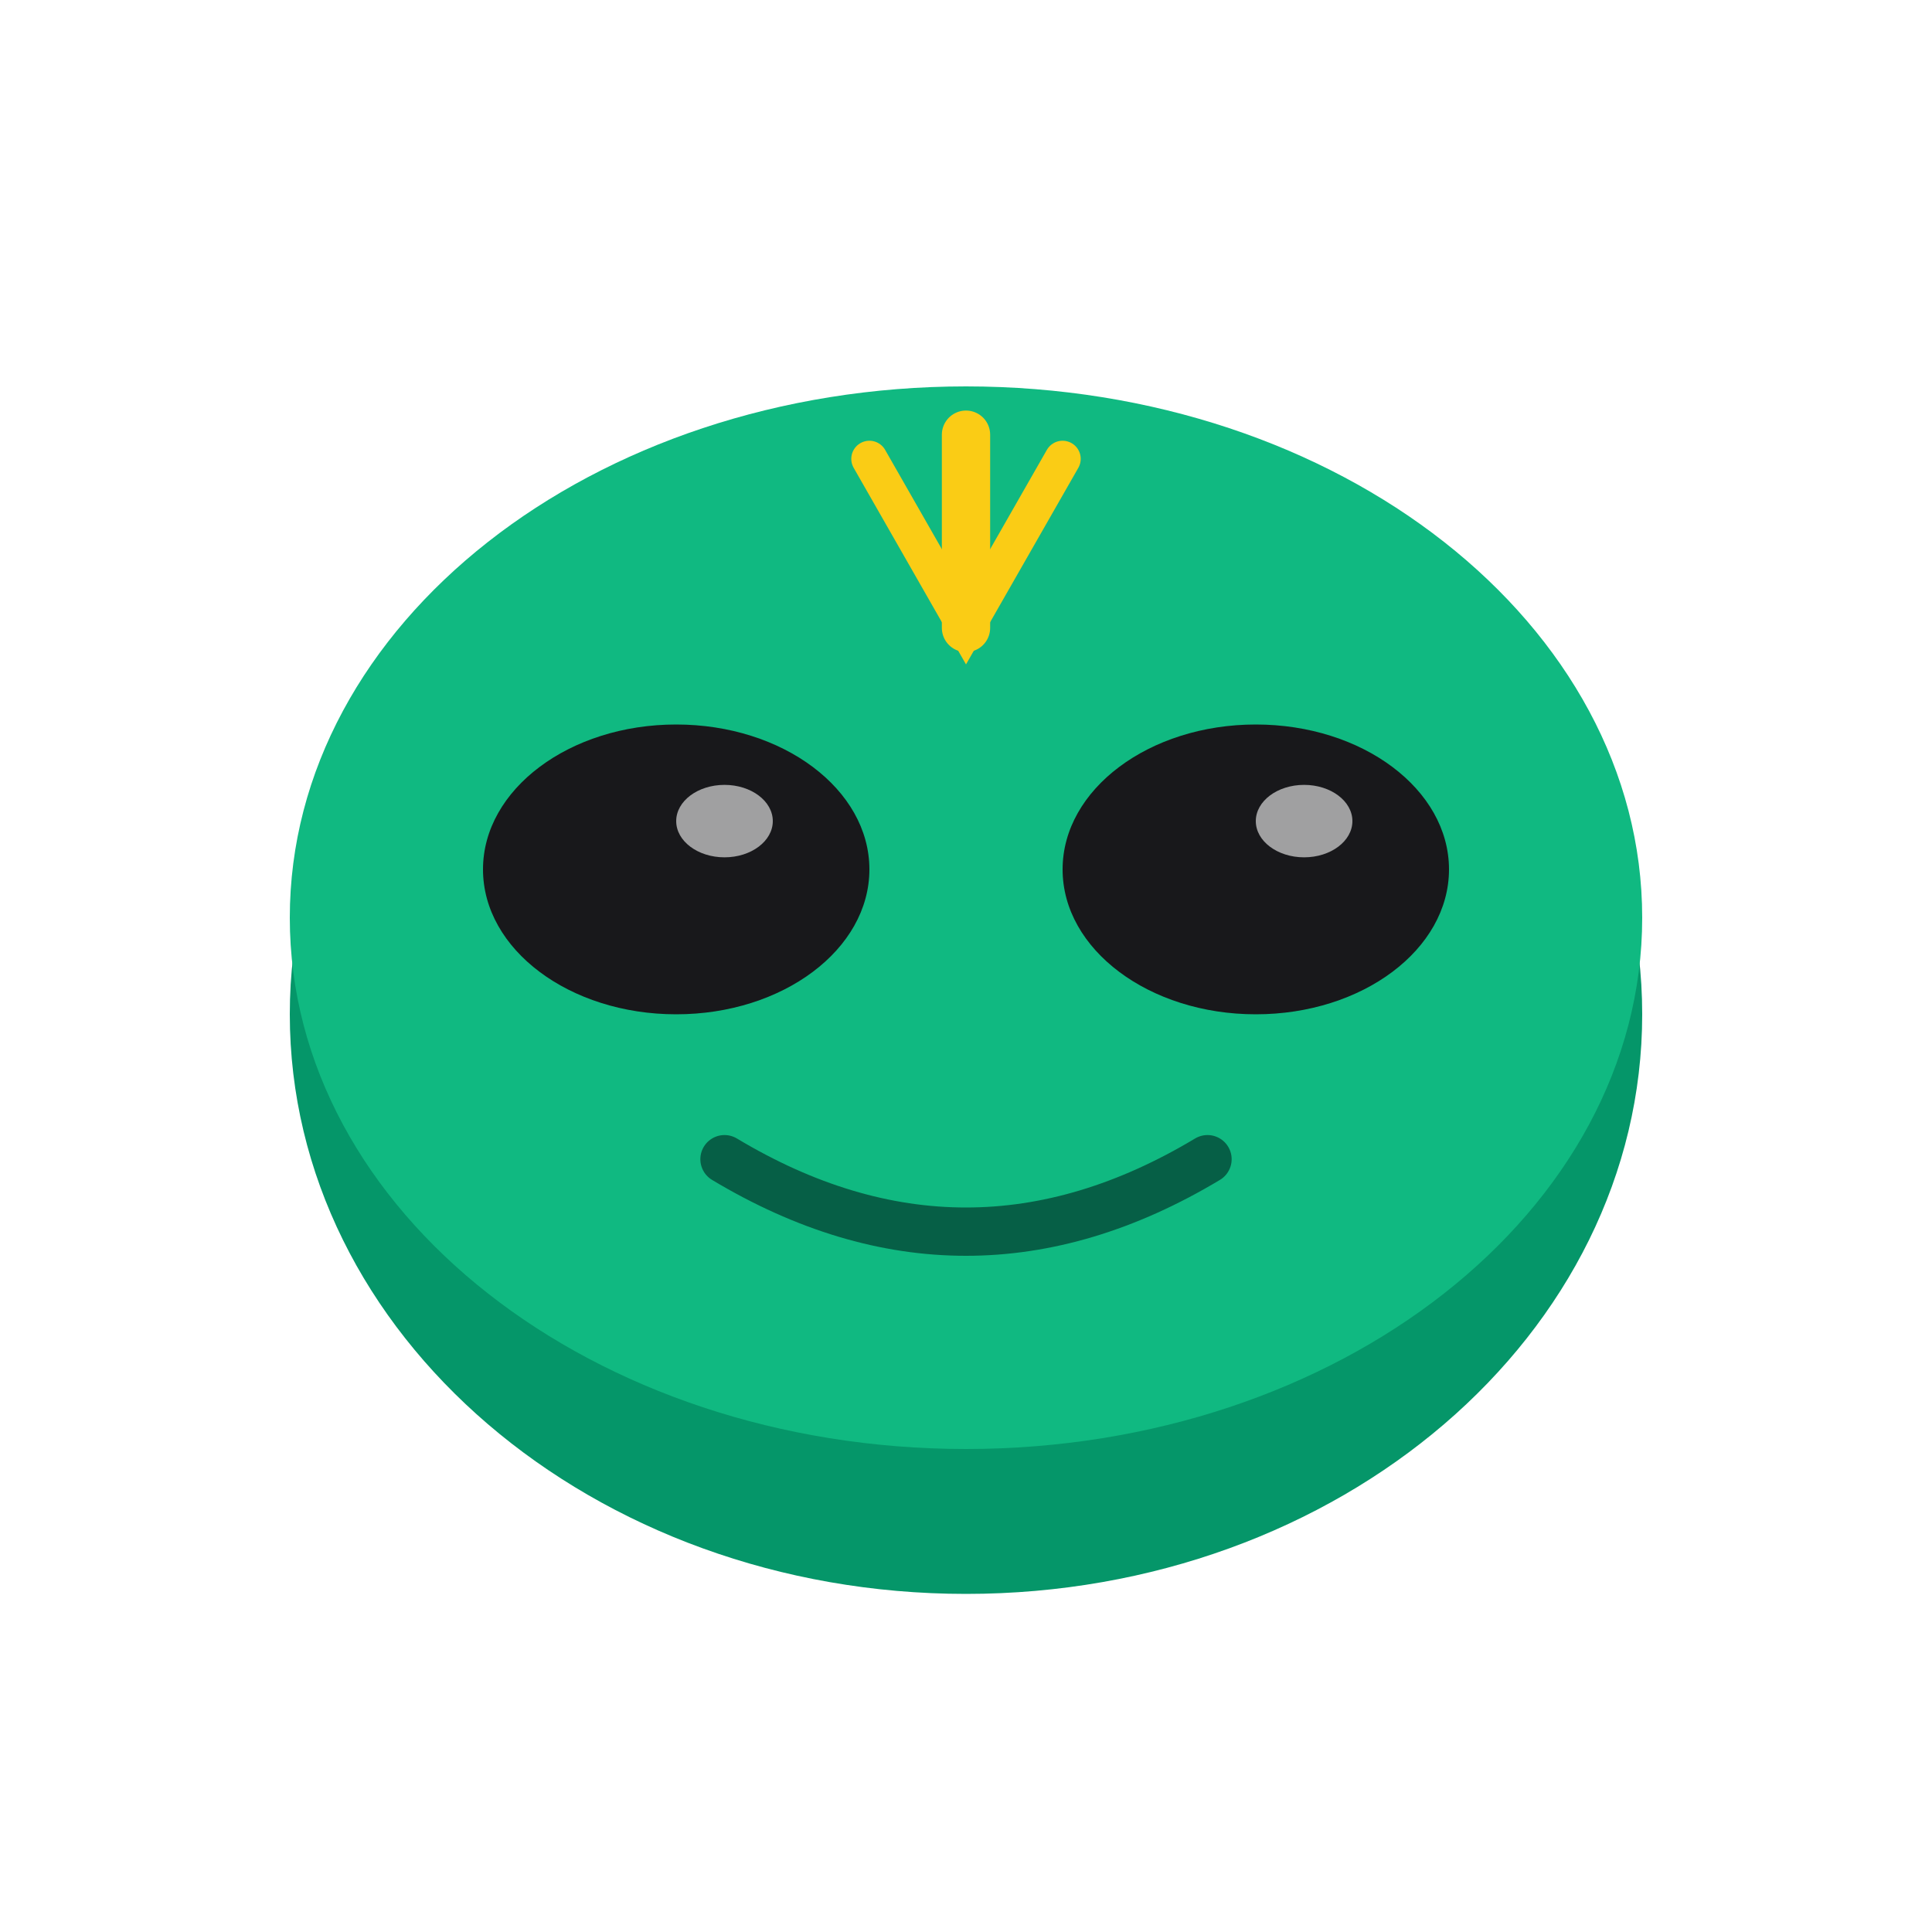
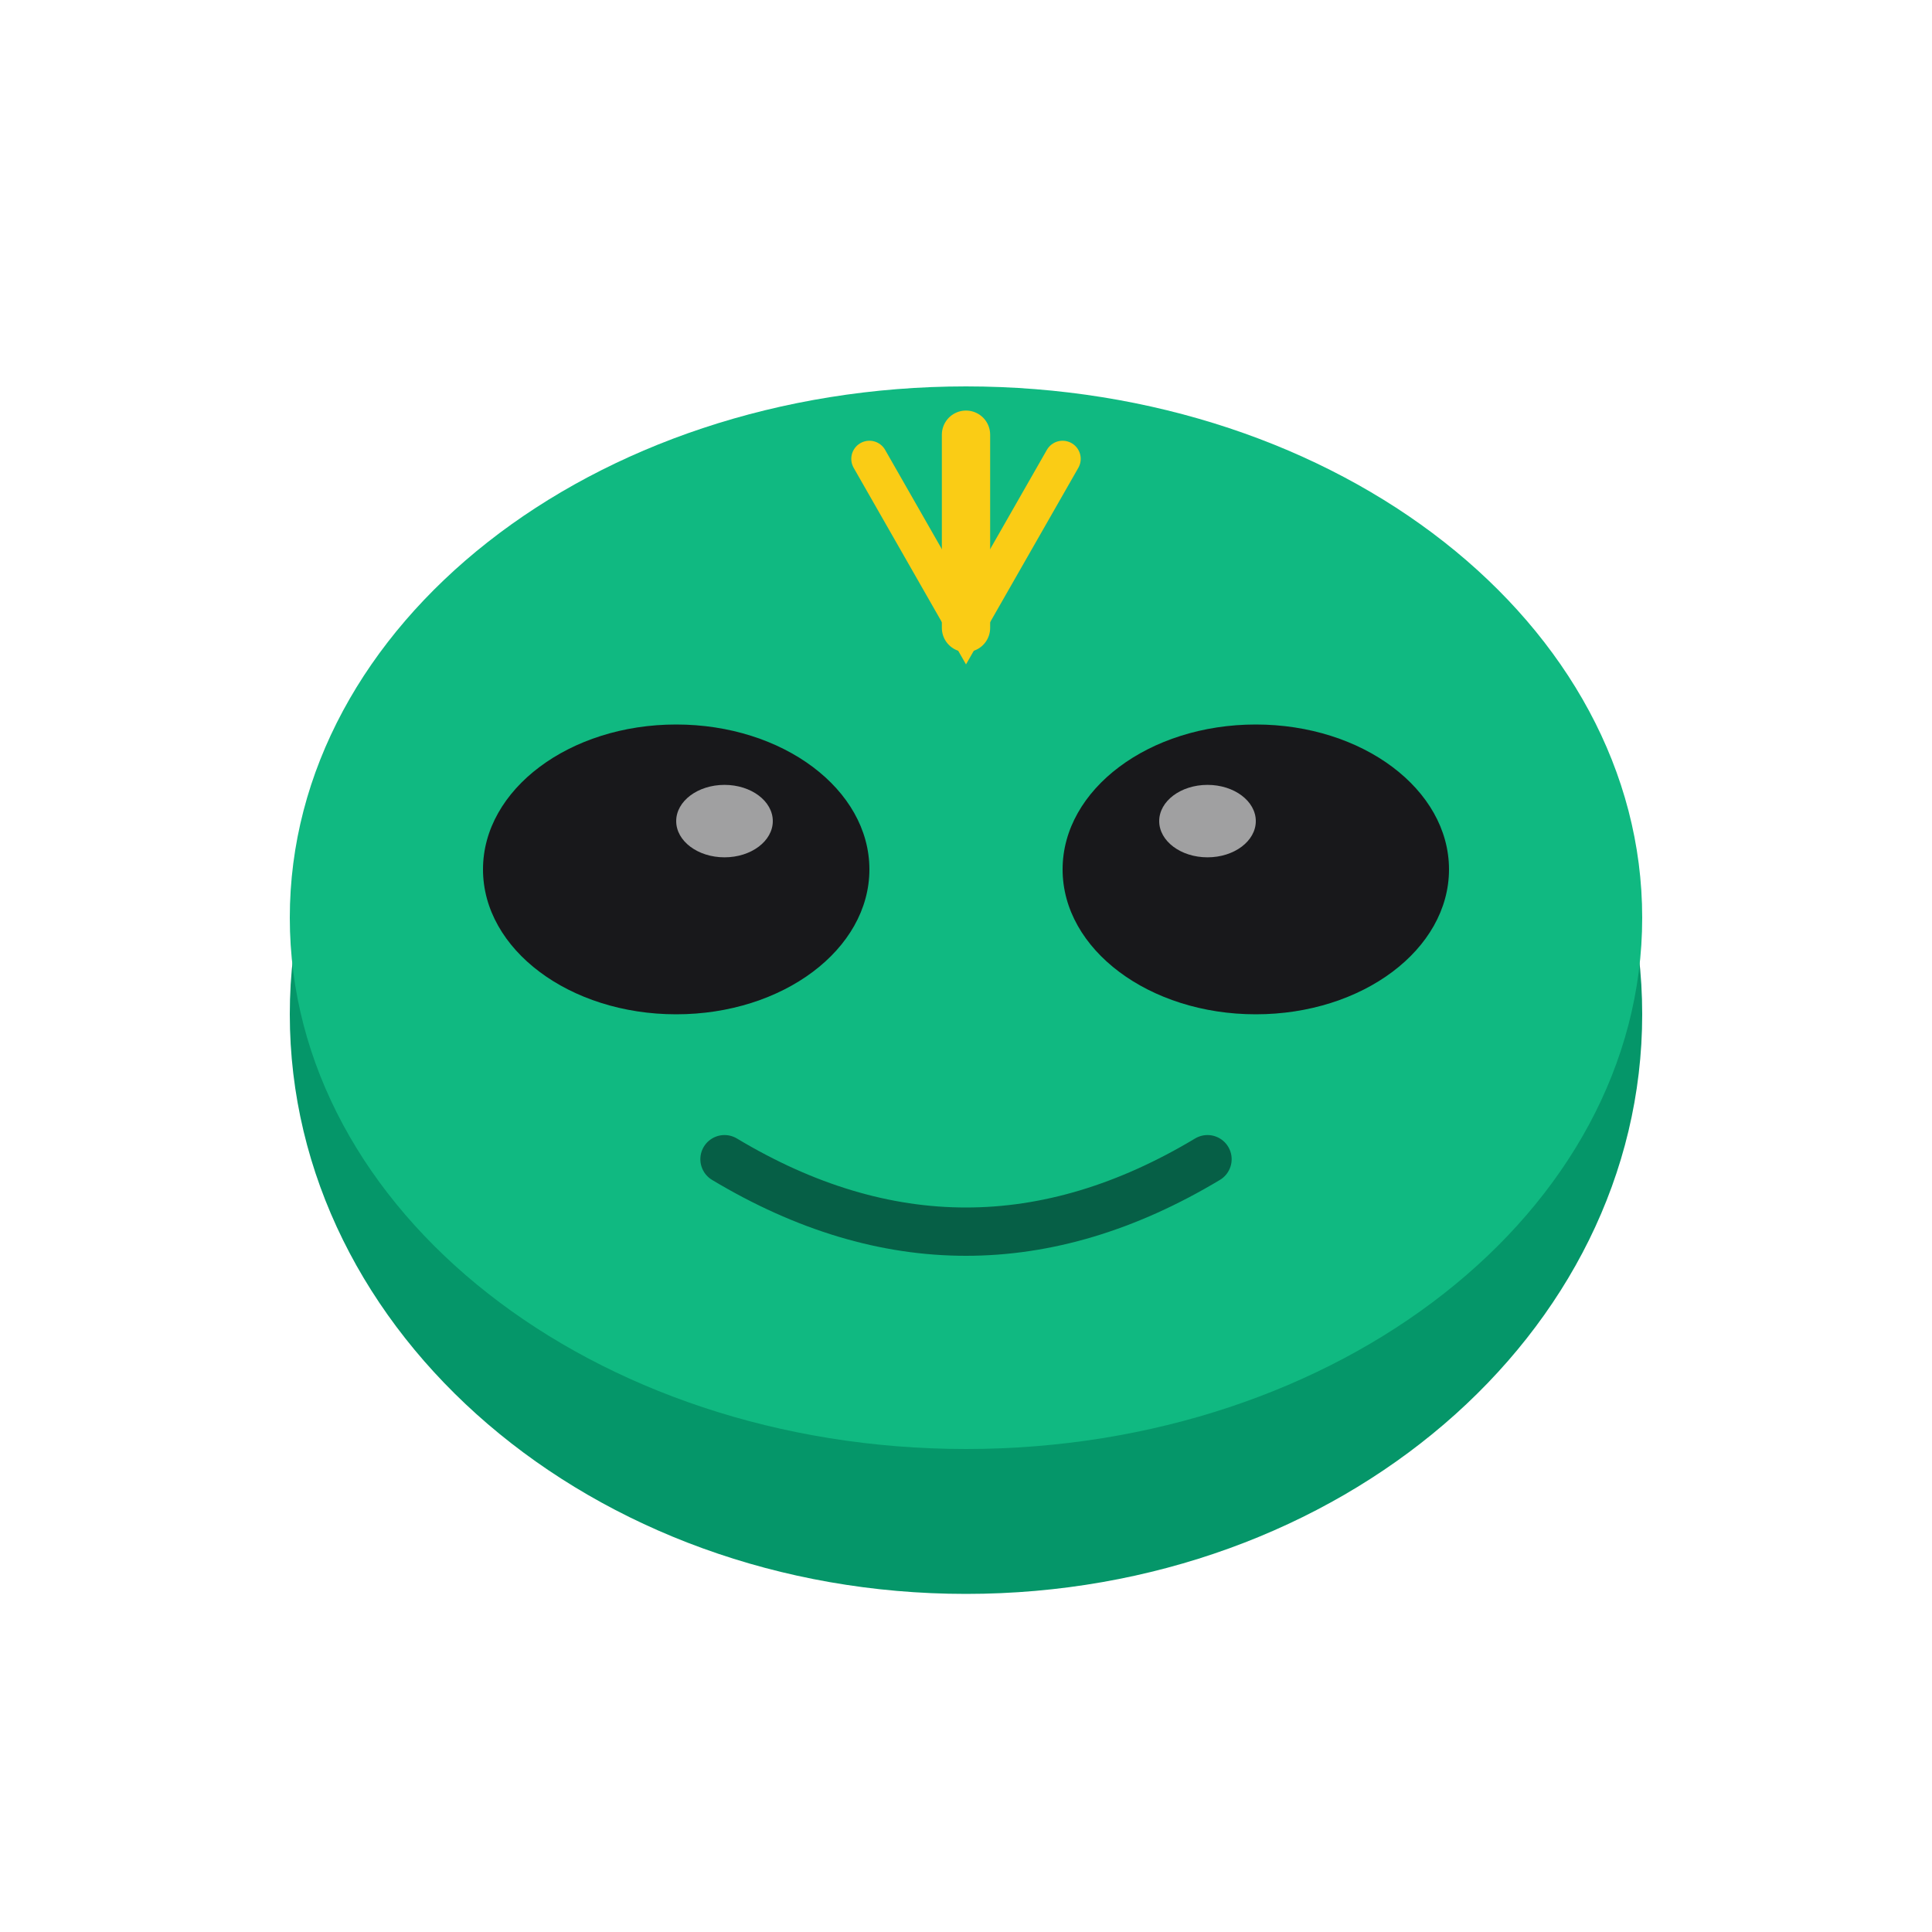
<svg xmlns="http://www.w3.org/2000/svg" viewBox="0 0 80 80">
  <ellipse cx="40" cy="42" rx="28" ry="24" fill="#059669" />
  <ellipse cx="40" cy="38" rx="28" ry="22" fill="#10b981" />
  <ellipse cx="28" cy="36" rx="8" ry="6" fill="#18181b" />
  <ellipse cx="52" cy="36" rx="8" ry="6" fill="#18181b" />
  <ellipse cx="30" cy="34" rx="2" ry="1.5" fill="#fafafa" opacity="0.6" />
-   <ellipse cx="54" cy="34" rx="2" ry="1.5" fill="#fafafa" opacity="0.6" />
+   <ellipse cx="50" cy="34" rx="2" ry="1.5" fill="#fafafa" opacity="0.6" />
  <path d="M40 18 L40 26" stroke="#facc15" stroke-width="2" stroke-linecap="round" />
  <path d="M36 19 L40 26 L44 19" stroke="#facc15" stroke-width="1.5" fill="none" stroke-linecap="round" />
  <path d="M30 48 Q40 54 50 48" stroke="#065f46" stroke-width="2" fill="none" stroke-linecap="round" />
</svg>
